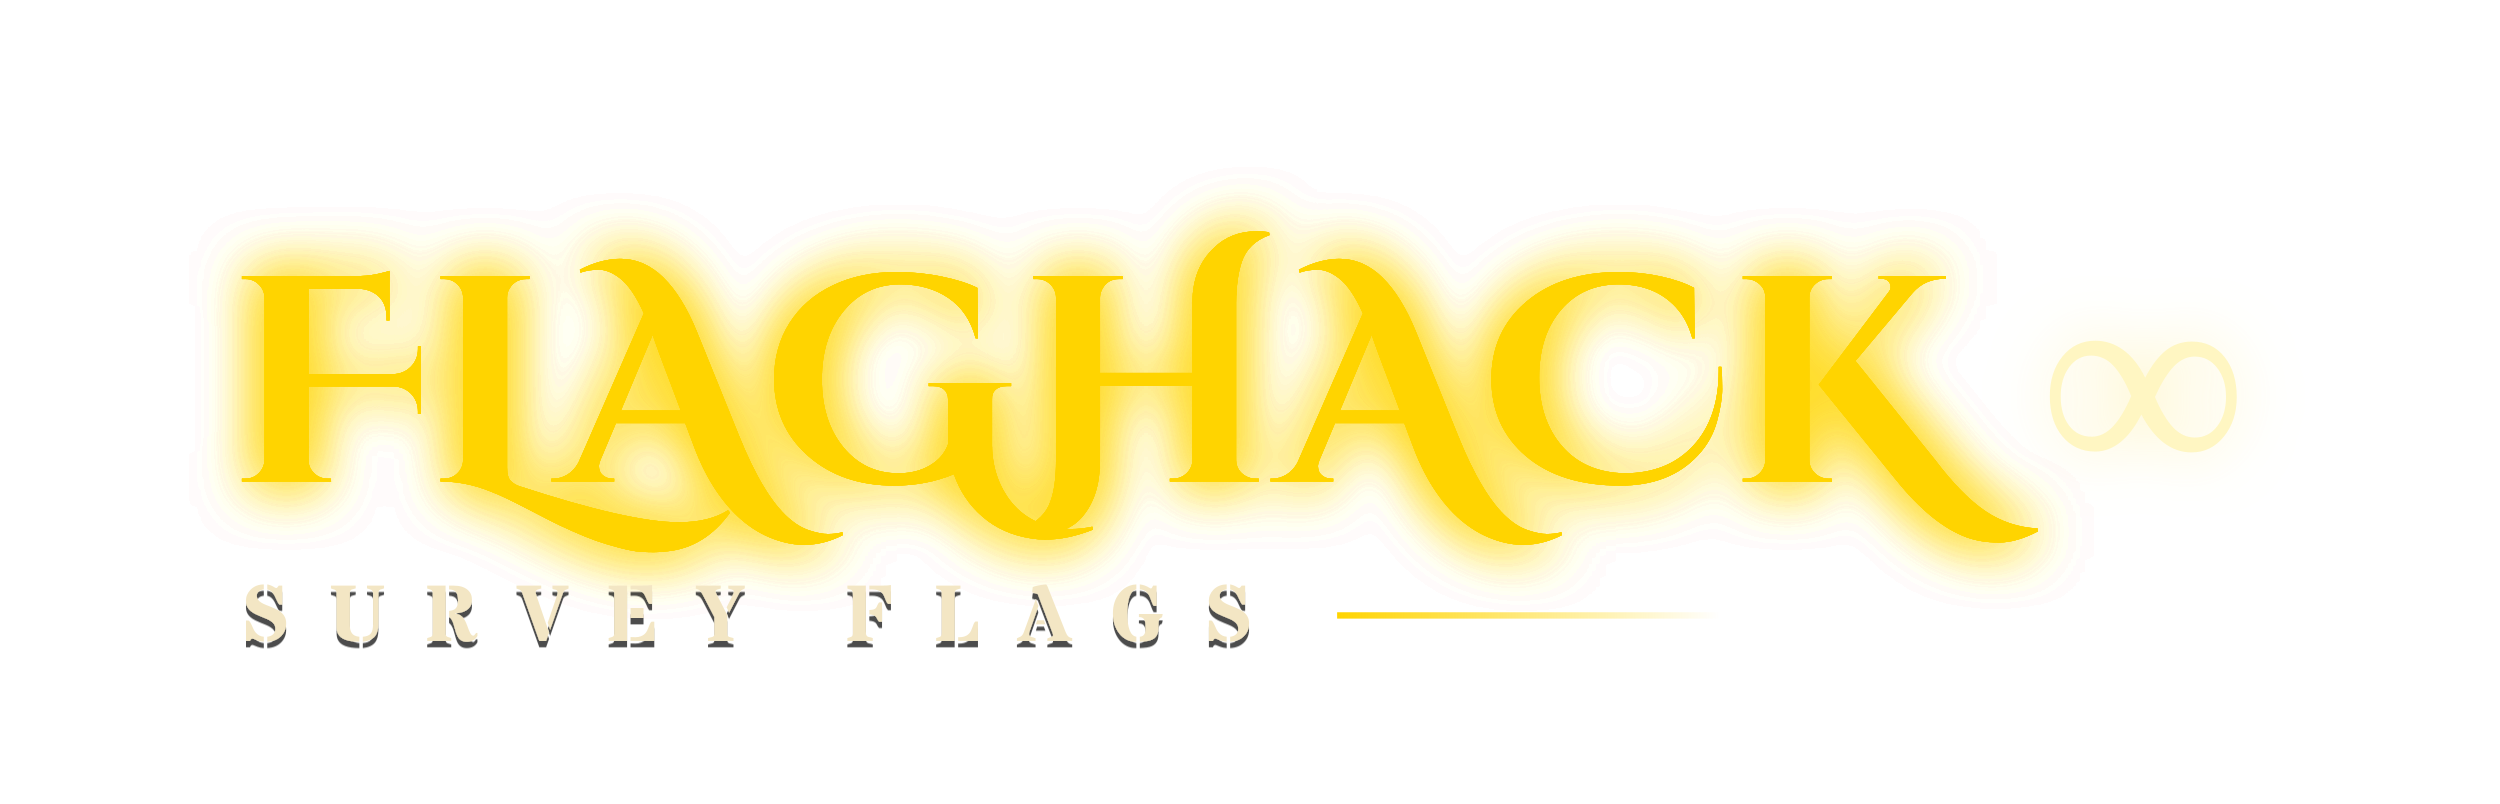
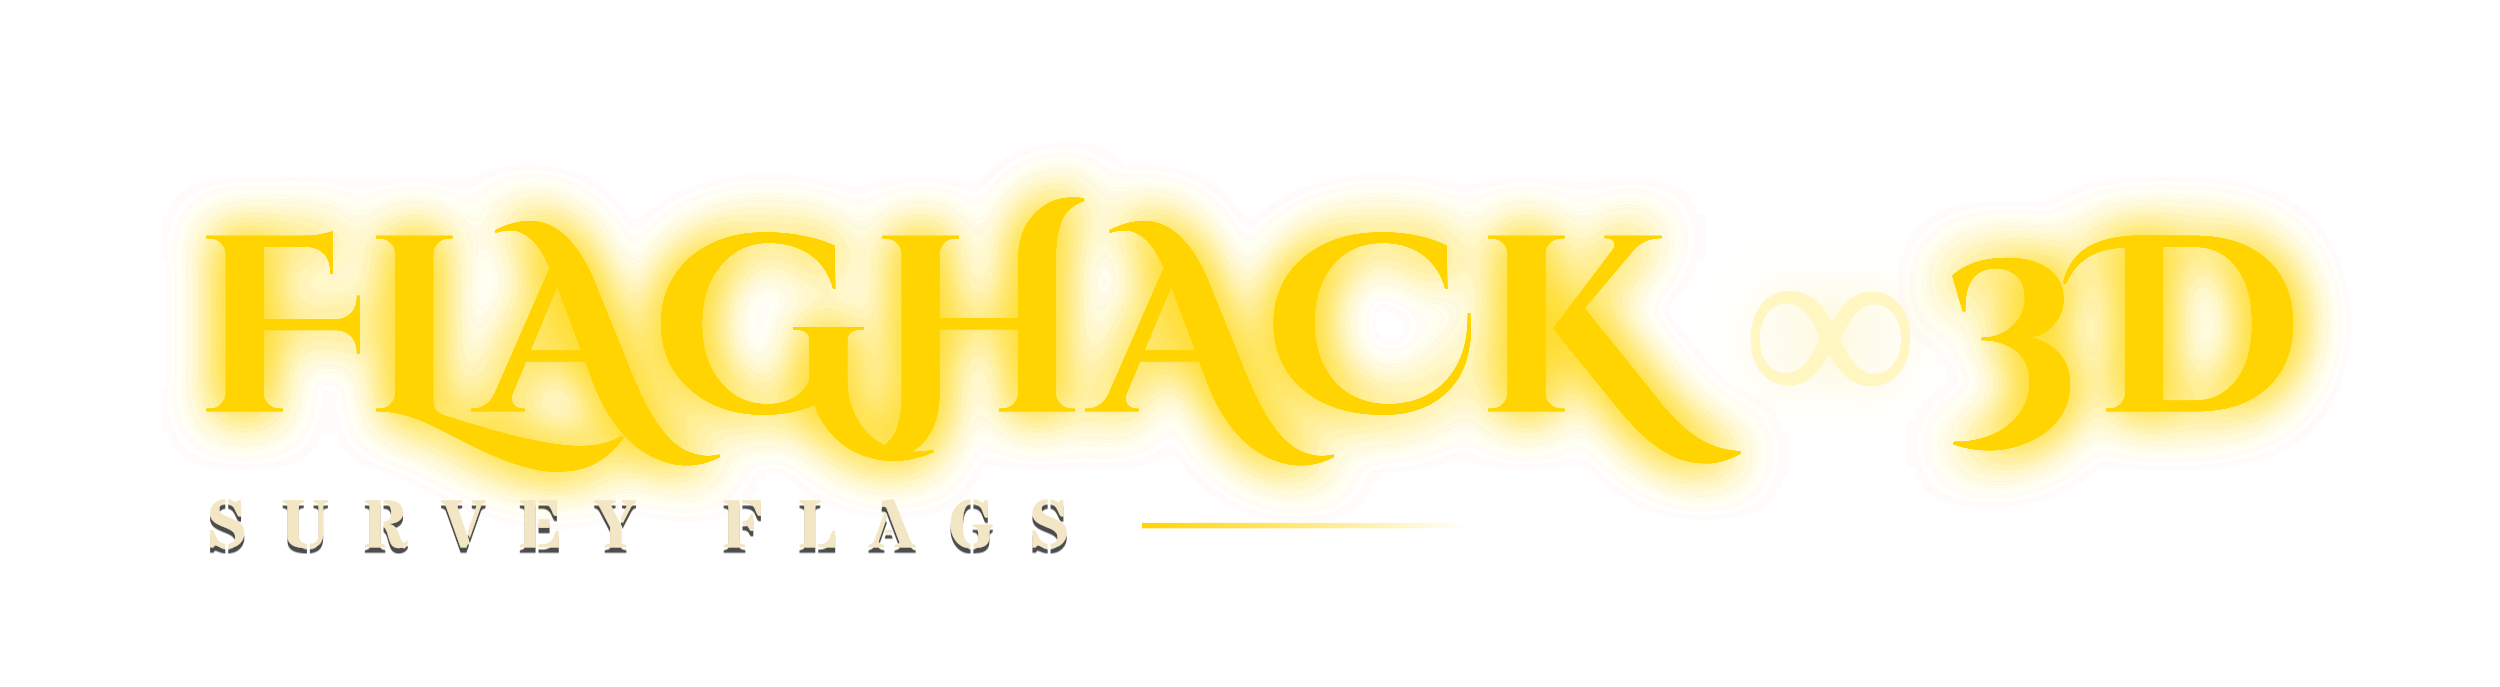
- <svg xmlns="http://www.w3.org/2000/svg" width="784" height="252" viewBox="-72 -151 784 252" role="img" aria-labelledby="wordmark-title wordmark-desc">
+ <svg xmlns="http://www.w3.org/2000/svg" width="918" height="252" viewBox="-72 -151 918 252" role="img" aria-labelledby="wordmark-title wordmark-desc">
  <style>
    #infinity { transform-origin: 600px -27px; animation: infinity-turn 6s ease-in-out infinite; }
    @keyframes infinity-turn { 50% { transform: rotate(-6deg) scale(1.06); } }
    @media (prefers-reduced-motion: reduce) { #infinity { animation: none; } }
  </style>
  <defs>
    <linearGradient id="subtitle-rule" gradientUnits="userSpaceOnUse" x1="347.321" x2="467.321">
      <stop stop-color="#ffd400" />
      <stop offset="1" stop-color="#ffd400" stop-opacity="0" />
    </linearGradient>
-     <filter id="title-glow" filterUnits="userSpaceOnUse" x="-72" y="-151" width="784" height="252" color-interpolation-filters="sRGB">
+     <filter id="title-glow" filterUnits="userSpaceOnUse" x="-72" y="-151" width="918" height="252" color-interpolation-filters="sRGB">
      <feDropShadow dx="0" dy="6" stdDeviation="8" flood-color="#000" flood-opacity="0.7" result="dark-shadow" />
      <feDropShadow in="SourceGraphic" dx="0" dy="3" stdDeviation="0" flood-color="#6b4800" result="bevel" />
      <feDropShadow in="SourceGraphic" dx="0" dy="0" stdDeviation="23" flood-color="#ffaa00" flood-opacity="0.3" result="wide-glow" />
      <feDropShadow in="SourceGraphic" dx="0" dy="0" stdDeviation="9" flood-color="#ffd400" flood-opacity="0.55" result="near-glow" />
      <feMerge>
        <feMergeNode in="dark-shadow" />
        <feMergeNode in="wide-glow" />
        <feMergeNode in="near-glow" />
        <feMergeNode in="bevel" />
        <feMergeNode in="SourceGraphic" />
      </feMerge>
    </filter>
    <filter id="infinity-glow" filterUnits="userSpaceOnUse" x="500" y="-100" width="210" height="180" color-interpolation-filters="sRGB">
      <feDropShadow dx="0" dy="0" stdDeviation="9" flood-color="#fff0a0" flood-opacity="0.7" />
    </filter>
    <filter id="subtitle-shadow" x="-5%" y="-20%" width="110%" height="150%">
      <feDropShadow dx="0" dy="2" stdDeviation="0" flood-color="#000" flood-opacity="0.7" />
    </filter>
  </defs>
  <g id="title-lettering" fill="#ffd400" filter="url(#title-glow)">
    <path d="M24.748 -29.808V-6.716Q24.748 -4.324 26.496 -2.622Q28.244 -0.92 30.636 -0.92H31.74L31.832 0H3.864V-0.92H5.06Q7.452 -0.92 9.154 -2.622Q10.856 -4.324 10.948 -6.716V-57.96Q10.764 -60.26 9.062 -61.87Q7.36 -63.48 5.06 -63.48H3.864V-64.4H39.1Q43.148 -64.4 46.184 -65.044Q49.22 -65.688 50.14 -66.056V-50.508H49.22V-51.428Q49.22 -56.948 45.08 -59.248Q43.148 -60.352 40.48 -60.444H24.748V-33.672H51.244Q54.648 -33.764 56.856 -36.018Q59.064 -38.272 59.064 -41.584V-42.412H59.984V-21.16H59.064V-21.896Q59.064 -25.3 56.902 -27.508Q54.74 -29.716 51.428 -29.808ZM140.852 12.788Q150.42 12.788 156.308 9.016L156.952 9.752Q149.04 20.7 137.264 21.896Q134.78 22.172 132.986 22.172Q131.192 22.172 128.846 22.034Q126.5 21.896 122.268 20.792Q118.036 19.688 114.816 18.538Q111.596 17.388 107.364 15.502Q103.132 13.616 100.372 12.19Q97.612 10.764 93.794 8.786Q89.976 6.808 87.124 5.428Q84.272 4.048 81.604 3.036Q74.06 0 66.148 0V-0.92H67.344Q69.736 -0.92 71.438 -2.576Q73.14 -4.232 73.232 -6.716V-57.684Q73.14 -60.168 71.438 -61.824Q69.736 -63.48 67.344 -63.48H66.148V-64.4H94.116L94.024 -63.48H93.104Q89.608 -63.48 87.86 -60.628Q87.032 -59.34 87.032 -57.684V-4.324Q87.032 -1.288 88.228 -0.138Q89.424 1.012 90.896 1.472Q125.488 12.788 140.852 12.788ZM192.28 16.836Q182.252 21.896 171.948 18.492Q161 14.996 153.088 3.588Q148.856 -2.484 145.82 -10.488L142.876 -18.308H121.164L116.288 -6.716Q115.828 -5.52 115.828 -4.784Q115.828 -4.048 116.15 -3.174Q116.472 -2.3 117.53 -1.61Q118.588 -0.92 119.876 -0.92H120.612V0H100.924V-0.92H101.752Q103.868 -0.92 105.938 -2.162Q108.008 -3.404 109.388 -5.888L129.904 -52.716Q126.316 -60.812 122.268 -63.848Q118.864 -66.424 115.782 -66.424Q112.7 -66.424 110.032 -65.504L109.848 -66.424Q116.472 -69.828 122.544 -69.828Q130.088 -69.828 136.068 -63.94Q141.956 -58.144 146.464 -47.196L159.804 -14.26Q167.348 4.416 175.26 11.408Q178.48 14.26 181.884 15.364Q185.288 16.468 187.634 16.468Q189.98 16.468 192.188 15.916ZM122.728 -22.264H141.496L135.056 -39.284Q134.596 -40.572 133.768 -42.826Q132.94 -45.08 132.664 -46ZM255.852 18.216Q253.552 18.216 251.344 17.848Q242.42 16.468 236.164 11.086Q229.908 5.704 227.148 -2.3Q218.5 1.288 208.472 1.288Q191.912 1.288 181.332 -8.096Q170.752 -17.48 170.752 -32.2Q170.752 -42.044 175.582 -49.68Q180.412 -57.316 189.152 -61.502Q197.892 -65.688 209.116 -65.688Q216.476 -65.688 223.376 -64.262Q230.276 -62.836 234.508 -60.72L234.692 -44.896H233.956Q231.748 -53.268 225.446 -57.546Q219.144 -61.824 210.312 -61.824Q199.456 -61.824 192.602 -53.498Q185.748 -45.172 185.748 -32.062Q185.748 -18.952 192.464 -10.764Q199.18 -2.576 209.76 -2.576Q215.464 -2.576 219.65 -5.06Q223.836 -7.544 225.308 -11.684V-25.668Q225.308 -27.692 224.112 -28.796Q222.916 -29.9 220.708 -29.9H219.236V-30.82H245.088V-29.9H243.708Q241.408 -29.9 240.212 -28.796Q239.016 -27.692 239.108 -25.76V-11.132Q239.2 -5.06 241.408 0.184Q246.284 11.408 257.6 14.168Q260.636 14.904 263.902 14.904Q267.168 14.904 270.572 14.168L270.756 15.088Q262.844 18.216 255.852 18.216ZM295.964 -0.92Q298.356 -0.92 300.104 -2.576Q301.852 -4.232 301.944 -6.624V-30.084H272.964V-6.44Q272.964 4.6 267.352 11.132Q262.936 16.284 254.656 16.284Q251.988 16.284 248.86 15.64L248.676 14.72Q255.484 11.868 257.416 6.256Q259.164 1.472 259.164 -6.44V-57.776Q259.072 -60.168 257.37 -61.824Q255.668 -63.48 253.276 -63.48H252.08V-64.4H280.048V-63.48H278.852Q275.54 -63.48 273.884 -60.72Q273.056 -59.432 272.964 -57.776V-34.04H301.944V-56.12Q301.944 -66.884 308.66 -73.232Q313.996 -78.476 322.092 -78.476Q323.932 -78.476 325.956 -78.2L326.14 -77.28Q319.424 -74.888 317.4 -68.816Q315.744 -63.848 315.652 -56.12V-6.716Q315.744 -3.404 318.596 -1.748Q319.976 -0.92 321.632 -0.92H322.736V0H294.86V-0.92ZM417.772 16.836Q407.744 21.896 397.44 18.492Q386.492 14.996 378.58 3.588Q374.348 -2.484 371.312 -10.488L368.368 -18.308H346.656L341.78 -6.716Q341.32 -5.52 341.32 -4.784Q341.32 -4.048 341.642 -3.174Q341.964 -2.3 343.022 -1.61Q344.08 -0.92 345.368 -0.92H346.104V0H326.416V-0.92H327.244Q329.36 -0.92 331.43 -2.162Q333.5 -3.404 334.88 -5.888L355.396 -52.716Q351.808 -60.812 347.76 -63.848Q344.356 -66.424 341.274 -66.424Q338.192 -66.424 335.524 -65.504L335.34 -66.424Q341.964 -69.828 348.036 -69.828Q355.58 -69.828 361.56 -63.94Q367.448 -58.144 371.956 -47.196L385.296 -14.26Q392.84 4.416 400.752 11.408Q403.972 14.26 407.376 15.364Q410.78 16.468 413.126 16.468Q415.472 16.468 417.68 15.916ZM348.22 -22.264H366.988L360.548 -39.284Q360.088 -40.572 359.26 -42.826Q358.432 -45.08 358.156 -46ZM467.82 -35.972Q468.096 -33.212 468.096 -29.026Q468.096 -24.84 466.44 -18.814Q464.784 -12.788 460.46 -8.188Q451.628 1.288 436.172 1.288Q417.404 1.288 406.548 -7.958Q395.692 -17.204 395.692 -32.154Q395.692 -47.104 406.686 -56.396Q417.68 -65.688 435.712 -65.688Q442.612 -65.688 448.868 -64.308Q455.124 -62.928 459.264 -60.72L459.448 -44.896H458.712Q457.148 -50.784 453.468 -54.74Q446.844 -61.824 435.62 -61.824Q424.396 -61.824 417.542 -53.82Q410.688 -45.816 410.688 -32.614Q410.688 -19.412 417.818 -11.132Q424.948 -2.852 437.46 -2.576Q450.984 -2.576 458.988 -11.224Q466.992 -19.872 466.992 -34.684Q466.992 -35.328 466.992 -35.972ZM475.732 -0.92Q478.124 -0.92 479.826 -2.622Q481.528 -4.324 481.62 -6.716V-57.776Q481.528 -61.088 478.584 -62.744Q477.296 -63.48 475.732 -63.48H474.536V-64.4H502.504L502.412 -63.48H501.308Q498.916 -63.48 497.168 -61.824Q495.42 -60.168 495.42 -57.776V-6.716Q495.42 -4.324 497.168 -2.622Q498.916 -0.92 501.308 -0.92H502.412L502.504 0H474.536V-0.92ZM567.088 15.64Q560.372 19.136 554.852 19.136Q549.332 19.136 544.916 17.572Q533.968 13.616 522.56 -0.552L498.364 -30.36L520.168 -59.248Q520.904 -60.168 520.904 -60.904Q520.904 -61.64 520.628 -62.192Q519.892 -63.572 518.052 -63.572H517.132V-64.4H538.2V-63.572H537.832Q531.668 -63.572 527.804 -59.156L509.864 -37.812L534.888 -6.716Q543.26 4.324 550.62 9.292Q557.98 14.26 566.996 14.72Z" />
  </g>
+   <g id="dimension-lettering" fill="#ffd400" filter="url(#title-glow)">
+     <path d="M644.864 -49.772Q652.04 -56.304 665.196 -56.304Q674.488 -56.304 680.1 -52.302Q685.712 -48.3 685.712 -41.308Q685.712 -37.352 683.826 -34.132Q681.94 -30.912 679.134 -29.164Q676.328 -27.416 673.108 -27.232Q678.904 -26.128 683.228 -22.172Q688.012 -17.756 688.104 -9.752Q688.104 -4.324 685.528 0.368Q680.744 9.016 668.876 12.788Q663.908 14.352 658.296 14.352Q651.58 14.352 645.324 12.144L645.508 11.224Q645.968 11.224 646.428 11.224Q653.328 11.224 659.492 8.648Q665.656 6.072 669.474 0.92Q673.292 -4.232 673.292 -10.764Q673.292 -19.872 665.748 -23.828Q661.424 -26.128 655.536 -26.128L655.72 -27.048Q655.996 -27.048 656.18 -27.048Q662.436 -27.048 666.99 -31.28Q671.544 -35.512 671.544 -41.492Q671.544 -47.104 668.416 -49.772Q665.288 -52.44 661.056 -52.44Q649.648 -52.44 649.648 -38.088Q649.648 -37.444 649.648 -36.708H648.728ZM713.68 -64.492Q715.244 -64.492 719.384 -64.492Q723.524 -64.492 734.748 -64.4Q751.032 -64.216 760.508 -55.614Q769.984 -47.012 769.984 -32.154Q769.984 -17.296 760.508 -8.648Q751.032 0.0 734.748 0.0H701.352V-0.92H702.548Q704.848 -0.92 706.55 -2.53Q708.252 -4.14 708.436 -6.44V-60.26Q698.132 -59.524 693.164 -55.476Q690.68 -53.544 689.254 -51.52Q687.828 -49.496 686.448 -46.644L685.528 -47.012Q687.736 -56.212 694.774 -60.306Q701.812 -64.4 713.68 -64.492ZM733.644 -3.864Q743.488 -3.864 749.238 -11.5Q754.988 -19.136 754.988 -32.2Q754.988 -45.264 749.238 -52.808Q743.488 -60.352 733.828 -60.352Q733.736 -60.352 733.644 -60.352H722.236V-3.864H733.644Q733.644 -3.864 733.644 -3.864Z" />
+   </g>
  <g id="infinity" fill="#fff6c2" filter="url(#infinity-glow)">
    <path d="M629.446 -26.504Q629.446 -19.092 625.426 -14.105Q621.405 -9.119 615.296 -9.119Q605.862 -9.119 599.528 -20.979Q596.653 -15.273 592.969 -12.331Q589.286 -9.389 585.108 -9.389Q578.729 -9.389 574.776 -14.15Q570.823 -18.912 570.823 -26.773Q570.823 -34.365 574.821 -39.262Q578.819 -44.158 585.108 -44.158Q589.825 -44.158 593.823 -41.283Q597.821 -38.408 600.741 -32.568Q603.616 -38.184 607.142 -41.036Q610.669 -43.889 615.385 -43.889Q621.764 -43.889 625.605 -39.06Q629.446 -34.23 629.446 -26.504ZM616.239 -39.172Q612.645 -39.172 609.658 -36.027Q606.671 -32.883 603.796 -26.504Q606.491 -20.17 609.478 -16.98Q612.466 -13.791 616.329 -13.791Q620.641 -13.791 623.359 -17.385Q626.077 -20.979 626.077 -26.594Q626.077 -31.984 623.337 -35.578Q620.596 -39.172 616.239 -39.172ZM596.339 -26.773Q593.778 -33.062 590.791 -36.274Q587.803 -39.486 583.76 -39.486Q579.583 -39.486 576.91 -35.87Q574.237 -32.254 574.237 -26.684Q574.237 -21.023 576.865 -17.542Q579.493 -14.061 583.94 -14.061Q587.579 -14.061 590.589 -17.228Q593.598 -20.395 596.339 -26.773Z" />
  </g>
  <g id="subtitle-lettering" fill="#f3e6c4" filter="url(#subtitle-shadow)">
    <path d="M11.812 32.275Q12.96 32.458 14.205 33.252Q14.425 33.398 14.626 33.398Q14.828 33.398 15.011 33.173Q15.194 32.947 15.414 32.654H16.512V38.574H15.584Q15.243 38.208 14.852 37.347Q14.461 36.487 14.211 35.98Q13.961 35.474 13.631 35.034Q12.887 34.058 11.812 33.838ZM7.137 49.255Q6.686 49.255 6.38 49.988H5.147V43.604H5.965Q6.417 43.884 6.814 44.806Q7.21 45.728 7.497 46.307Q7.784 46.887 8.199 47.388Q9.164 48.535 10.726 48.682V50.244Q9.591 50.171 8.761 49.847Q7.931 49.524 7.625 49.39Q7.32 49.255 7.137 49.255ZM11.812 48.682Q12.997 48.547 13.674 47.894Q14.352 47.241 14.352 46.277Q14.352 45.312 13.955 44.751Q13.558 44.189 12.911 43.762Q12.264 43.335 11.434 42.993Q10.604 42.651 9.737 42.297Q8.871 41.943 8.041 41.534Q7.21 41.125 6.563 40.564Q5.123 39.319 5.123 37.402Q5.123 35.437 6.563 33.948Q8.175 32.3 10.726 32.275V33.838Q9.737 33.936 9.133 34.473Q8.529 35.01 8.529 35.791Q8.529 36.572 8.926 37.085Q9.322 37.598 9.969 37.994Q10.616 38.391 11.446 38.715Q12.276 39.038 13.137 39.386Q13.998 39.734 14.828 40.155Q15.658 40.576 16.305 41.162Q17.745 42.468 17.745 44.446Q17.745 46.765 16.28 48.34Q14.657 50.11 11.812 50.244ZM41.781 48.682Q43.612 48.56 44.332 47.607Q44.991 46.729 44.991 44.727V35.071Q44.991 34.216 44.356 33.936Q44.076 33.801 43.74 33.734Q43.404 33.667 43.087 33.521V32.654H48.434V33.521Q48.165 33.655 47.854 33.716Q47.542 33.777 47.274 33.887Q46.664 34.167 46.664 34.949V44.58Q46.664 47.168 45.589 48.511Q44.442 49.939 41.781 50.244ZM40.694 50.244Q35.189 50.244 33.968 47.656Q33.553 46.79 33.553 45.63V34.949Q33.553 34.18 32.943 33.923Q32.687 33.813 32.375 33.746Q32.064 33.679 31.783 33.521V32.654H39.547V33.521Q39.205 33.655 38.875 33.71Q38.546 33.765 38.29 33.875Q37.716 34.119 37.716 34.875V45.129Q37.716 47.559 39.278 48.328Q39.852 48.608 40.694 48.682ZM77.718 48.438Q76.705 50.256 74.349 50.256Q72.237 50.256 71.358 48.267Q70.956 47.351 70.663 46.198Q70.37 45.044 70.15 44.421Q69.649 42.993 68.832 42.371V40.576Q70.284 40.442 70.907 39.795Q71.639 39.014 71.639 37.329Q71.639 35.413 70.968 34.644Q70.345 33.911 68.832 33.838V32.654H70.272Q73.128 32.654 74.642 33.96Q76.009 35.132 76.009 37.073Q76.009 40.002 72.97 40.967Q71.993 41.284 70.748 41.345V41.455Q71.883 41.638 72.396 41.992Q73.543 42.786 74.178 44.348Q74.398 44.873 74.599 45.422Q74.801 45.972 74.996 46.497Q75.191 47.021 75.411 47.437Q75.899 48.352 76.412 48.352Q76.668 48.352 76.87 48.053Q77.071 47.754 77.206 47.614Q77.34 47.473 77.511 47.473Q77.682 47.473 77.718 47.485ZM67.745 32.654V47.681Q67.745 48.438 68.294 48.706Q68.551 48.828 68.862 48.895Q69.173 48.962 69.503 49.097V50H61.971V49.097Q62.301 48.962 62.612 48.895Q62.923 48.828 63.167 48.706Q63.717 48.438 63.717 47.681V34.998Q63.717 34.229 63.167 33.96Q62.923 33.838 62.612 33.771Q62.301 33.704 61.971 33.569V32.654ZM99.764 44.275 102.718 35.645Q102.877 35.168 102.877 34.766Q102.877 34.363 102.694 34.186Q102.511 34.009 102.254 33.942Q101.998 33.875 101.717 33.832Q101.437 33.789 101.241 33.606V32.654H106.295V33.569Q106.087 33.716 105.843 33.795Q105.599 33.875 105.355 33.984Q104.769 34.277 104.574 34.875L100.521 46.448ZM100.191 47.351 99.251 50H97.14L91.744 34.851Q91.439 33.997 90.45 33.765Q90.194 33.704 89.962 33.569V32.654H97.726V33.545Q97.445 33.655 97.14 33.728Q96.834 33.801 96.566 33.911Q95.956 34.155 95.956 34.68Q95.956 34.985 96.297 35.974ZM124.654 32.654V50H118.88V49.097Q119.21 48.962 119.521 48.895Q119.833 48.828 120.077 48.706Q120.626 48.438 120.626 47.681V34.998Q120.626 34.229 120.077 33.96Q119.833 33.838 119.521 33.771Q119.21 33.704 118.88 33.569V32.654ZM125.741 48.779Q126.351 48.828 127.291 48.828Q128.231 48.828 128.982 48.535Q129.732 48.242 130.202 47.784Q130.672 47.327 130.941 46.765Q131.209 46.204 131.405 45.66Q131.6 45.117 131.802 44.659Q132.003 44.202 132.357 43.945H133.187V50H125.741ZM125.741 33.862V32.654H128.5Q131.246 32.654 132.491 32.471V38.379H131.637Q131.332 38.086 131.124 37.634Q130.917 37.183 130.703 36.676Q130.489 36.169 130.221 35.663Q129.952 35.156 129.525 34.747Q129.098 34.338 128.457 34.082Q127.816 33.826 126.961 33.826Q126.107 33.826 125.741 33.862ZM125.741 39.673H129.806V42.798H125.741ZM156.087 41.882V47.803Q156.087 48.511 156.661 48.73Q156.93 48.84 157.278 48.901Q157.625 48.962 158.016 49.097V50H150.045V49.097Q150.436 48.962 150.796 48.895Q151.156 48.828 151.437 48.73Q152.035 48.499 152.035 47.827V42.505L148.25 35.254Q147.604 34.009 146.627 33.752Q146.395 33.691 146.2 33.569V32.654H154.024V33.569Q153.756 33.679 153.463 33.74Q153.17 33.801 152.926 33.887Q152.389 34.058 152.389 34.473Q152.389 34.729 152.596 35.12Q152.804 35.51 153.072 36.023ZM155.868 39.453 157.455 36.328Q158.126 35.01 158.126 34.644Q158.126 34.277 157.961 34.131Q157.796 33.984 157.54 33.899Q157.284 33.813 156.979 33.746Q156.673 33.679 156.38 33.569V32.654H161.568V33.521Q161.373 33.679 161.166 33.752Q160.958 33.826 160.738 33.96Q160.165 34.277 159.762 35.071L156.649 41.089ZM199.532 32.654V47.021Q199.532 48.01 199.758 48.303Q199.984 48.596 200.185 48.676Q200.387 48.755 200.625 48.804Q200.863 48.853 201.137 48.907Q201.412 48.962 201.705 49.097V50H193.734V49.097Q194.063 48.962 194.375 48.895Q194.686 48.828 194.93 48.706Q195.479 48.438 195.479 47.681V35.547Q195.479 34.583 195.284 34.308Q195.089 34.033 194.924 33.96Q194.759 33.887 194.564 33.85Q194.002 33.74 193.734 33.569V32.654ZM204.366 32.654Q206.441 32.654 207.394 32.471V38.379H206.539Q206.173 38.074 205.965 37.616Q205.758 37.158 205.562 36.652Q205.367 36.145 205.117 35.645Q204.867 35.144 204.403 34.741Q203.39 33.826 201.339 33.826Q200.948 33.826 200.619 33.862V32.654ZM200.619 40.295 201.266 40.247Q202.523 40.161 202.901 39.343Q203.011 39.111 203.109 38.867Q203.39 38.208 203.707 37.903H204.61V43.945H203.707Q203.402 43.689 203.188 43.25Q202.975 42.81 202.822 42.584Q202.669 42.358 202.401 42.175Q201.815 41.76 200.619 41.699ZM228.475 48.816Q228.548 48.828 228.634 48.828Q228.719 48.828 228.805 48.828Q231.563 48.828 232.528 46.753Q232.784 46.191 232.973 45.648Q233.163 45.105 233.352 44.641Q233.541 44.177 233.858 43.921H234.688V50H228.475ZM227.376 50H221.578V49.097Q221.908 48.962 222.219 48.895Q222.53 48.828 222.774 48.706Q223.324 48.438 223.324 47.681V34.998Q223.324 34.229 222.774 33.96Q222.53 33.838 222.219 33.771Q221.908 33.704 221.578 33.569V32.654H229.208V33.569Q228.841 33.704 228.512 33.771Q228.182 33.838 227.938 33.96Q227.376 34.229 227.376 34.998ZM253.438 35.291 251.681 34.753Q251.754 34.241 251.778 33.832Q251.803 33.423 251.876 33.105Q252.938 32.629 255.404 32.324Q255.794 32.275 256.087 32.275Q256.393 32.642 256.527 32.971L262.179 47.205Q262.545 48.145 263.027 48.59Q263.509 49.036 264.242 49.097V50H256.441V49.231Q256.747 49.048 257.07 48.956Q257.394 48.865 257.662 48.779Q258.248 48.608 258.248 48.169Q258.248 47.925 258.016 47.327ZM253.646 39.062 250.899 46.924Q250.704 47.473 250.704 47.839Q250.704 48.206 250.912 48.407Q251.119 48.608 251.43 48.724Q251.742 48.84 252.096 48.926Q252.45 49.011 252.755 49.17V50H246.908V49.17Q247.152 49.011 247.439 48.914Q247.726 48.816 248.019 48.657Q248.702 48.254 249.044 47.327L252.84 36.902ZM255.843 44.8H252.84L253.243 43.506H255.355ZM284.359 33.838Q281.539 34.473 281.539 41.351Q281.539 48.23 284.359 48.682V50.244H284.103Q282.528 50.244 281.222 49.542Q279.916 48.84 278.988 47.632Q277.01 45.056 277.01 41.321Q277.01 37.61 279.037 35.034Q280.355 33.35 282.284 32.666Q283.26 32.312 284.359 32.275ZM285.445 32.275Q287.069 32.434 288.509 33.374Q288.778 33.545 288.949 33.545Q289.229 33.545 289.608 32.654H290.707V39.001H289.803Q289.522 38.672 289.156 37.646Q288.79 36.621 288.528 36.035Q288.265 35.449 287.862 34.973Q286.935 33.887 285.445 33.838ZM285.445 48.682Q286.434 48.584 286.843 47.931Q287.252 47.278 287.252 46.313Q287.252 45.349 287.221 44.727Q287.191 44.104 286.996 43.604Q286.556 42.505 285.165 42.505V41.553H292.623Q292.586 41.736 292.55 41.901Q292.513 42.065 292.477 42.236Q292.44 42.407 292.403 42.554Q291.744 42.847 291.524 43.304Q291.305 43.762 291.305 44.421V45.898Q291.305 49.548 287.691 50.049Q286.629 50.195 285.445 50.244ZM313.778 32.275Q314.925 32.458 316.17 33.252Q316.39 33.398 316.592 33.398Q316.793 33.398 316.976 33.173Q317.159 32.947 317.379 32.654H318.478V38.574H317.55Q317.208 38.208 316.817 37.347Q316.427 36.487 316.177 35.98Q315.926 35.474 315.597 35.034Q314.852 34.058 313.778 33.838ZM309.103 49.255Q308.651 49.255 308.346 49.988H307.113V43.604H307.931Q308.382 43.884 308.779 44.806Q309.176 45.728 309.463 46.307Q309.75 46.887 310.165 47.388Q311.129 48.535 312.691 48.682V50.244Q311.556 50.171 310.726 49.847Q309.896 49.524 309.591 49.39Q309.286 49.255 309.103 49.255ZM313.778 48.682Q314.962 48.547 315.639 47.894Q316.317 47.241 316.317 46.277Q316.317 45.312 315.92 44.751Q315.523 44.189 314.876 43.762Q314.229 43.335 313.399 42.993Q312.569 42.651 311.703 42.297Q310.836 41.943 310.006 41.534Q309.176 41.125 308.529 40.564Q307.088 39.319 307.088 37.402Q307.088 35.437 308.529 33.948Q310.14 32.3 312.691 32.275V33.838Q311.703 33.936 311.098 34.473Q310.494 35.01 310.494 35.791Q310.494 36.572 310.891 37.085Q311.288 37.598 311.935 37.994Q312.582 38.391 313.412 38.715Q314.242 39.038 315.102 39.386Q315.963 39.734 316.793 40.155Q317.623 40.576 318.27 41.162Q319.71 42.468 319.71 44.446Q319.71 46.765 318.246 48.34Q316.622 50.11 313.778 50.244Z" />
  </g>
  <path d="M347.321 42h120" fill="none" stroke="url(#subtitle-rule)" stroke-width="2" />
</svg>
